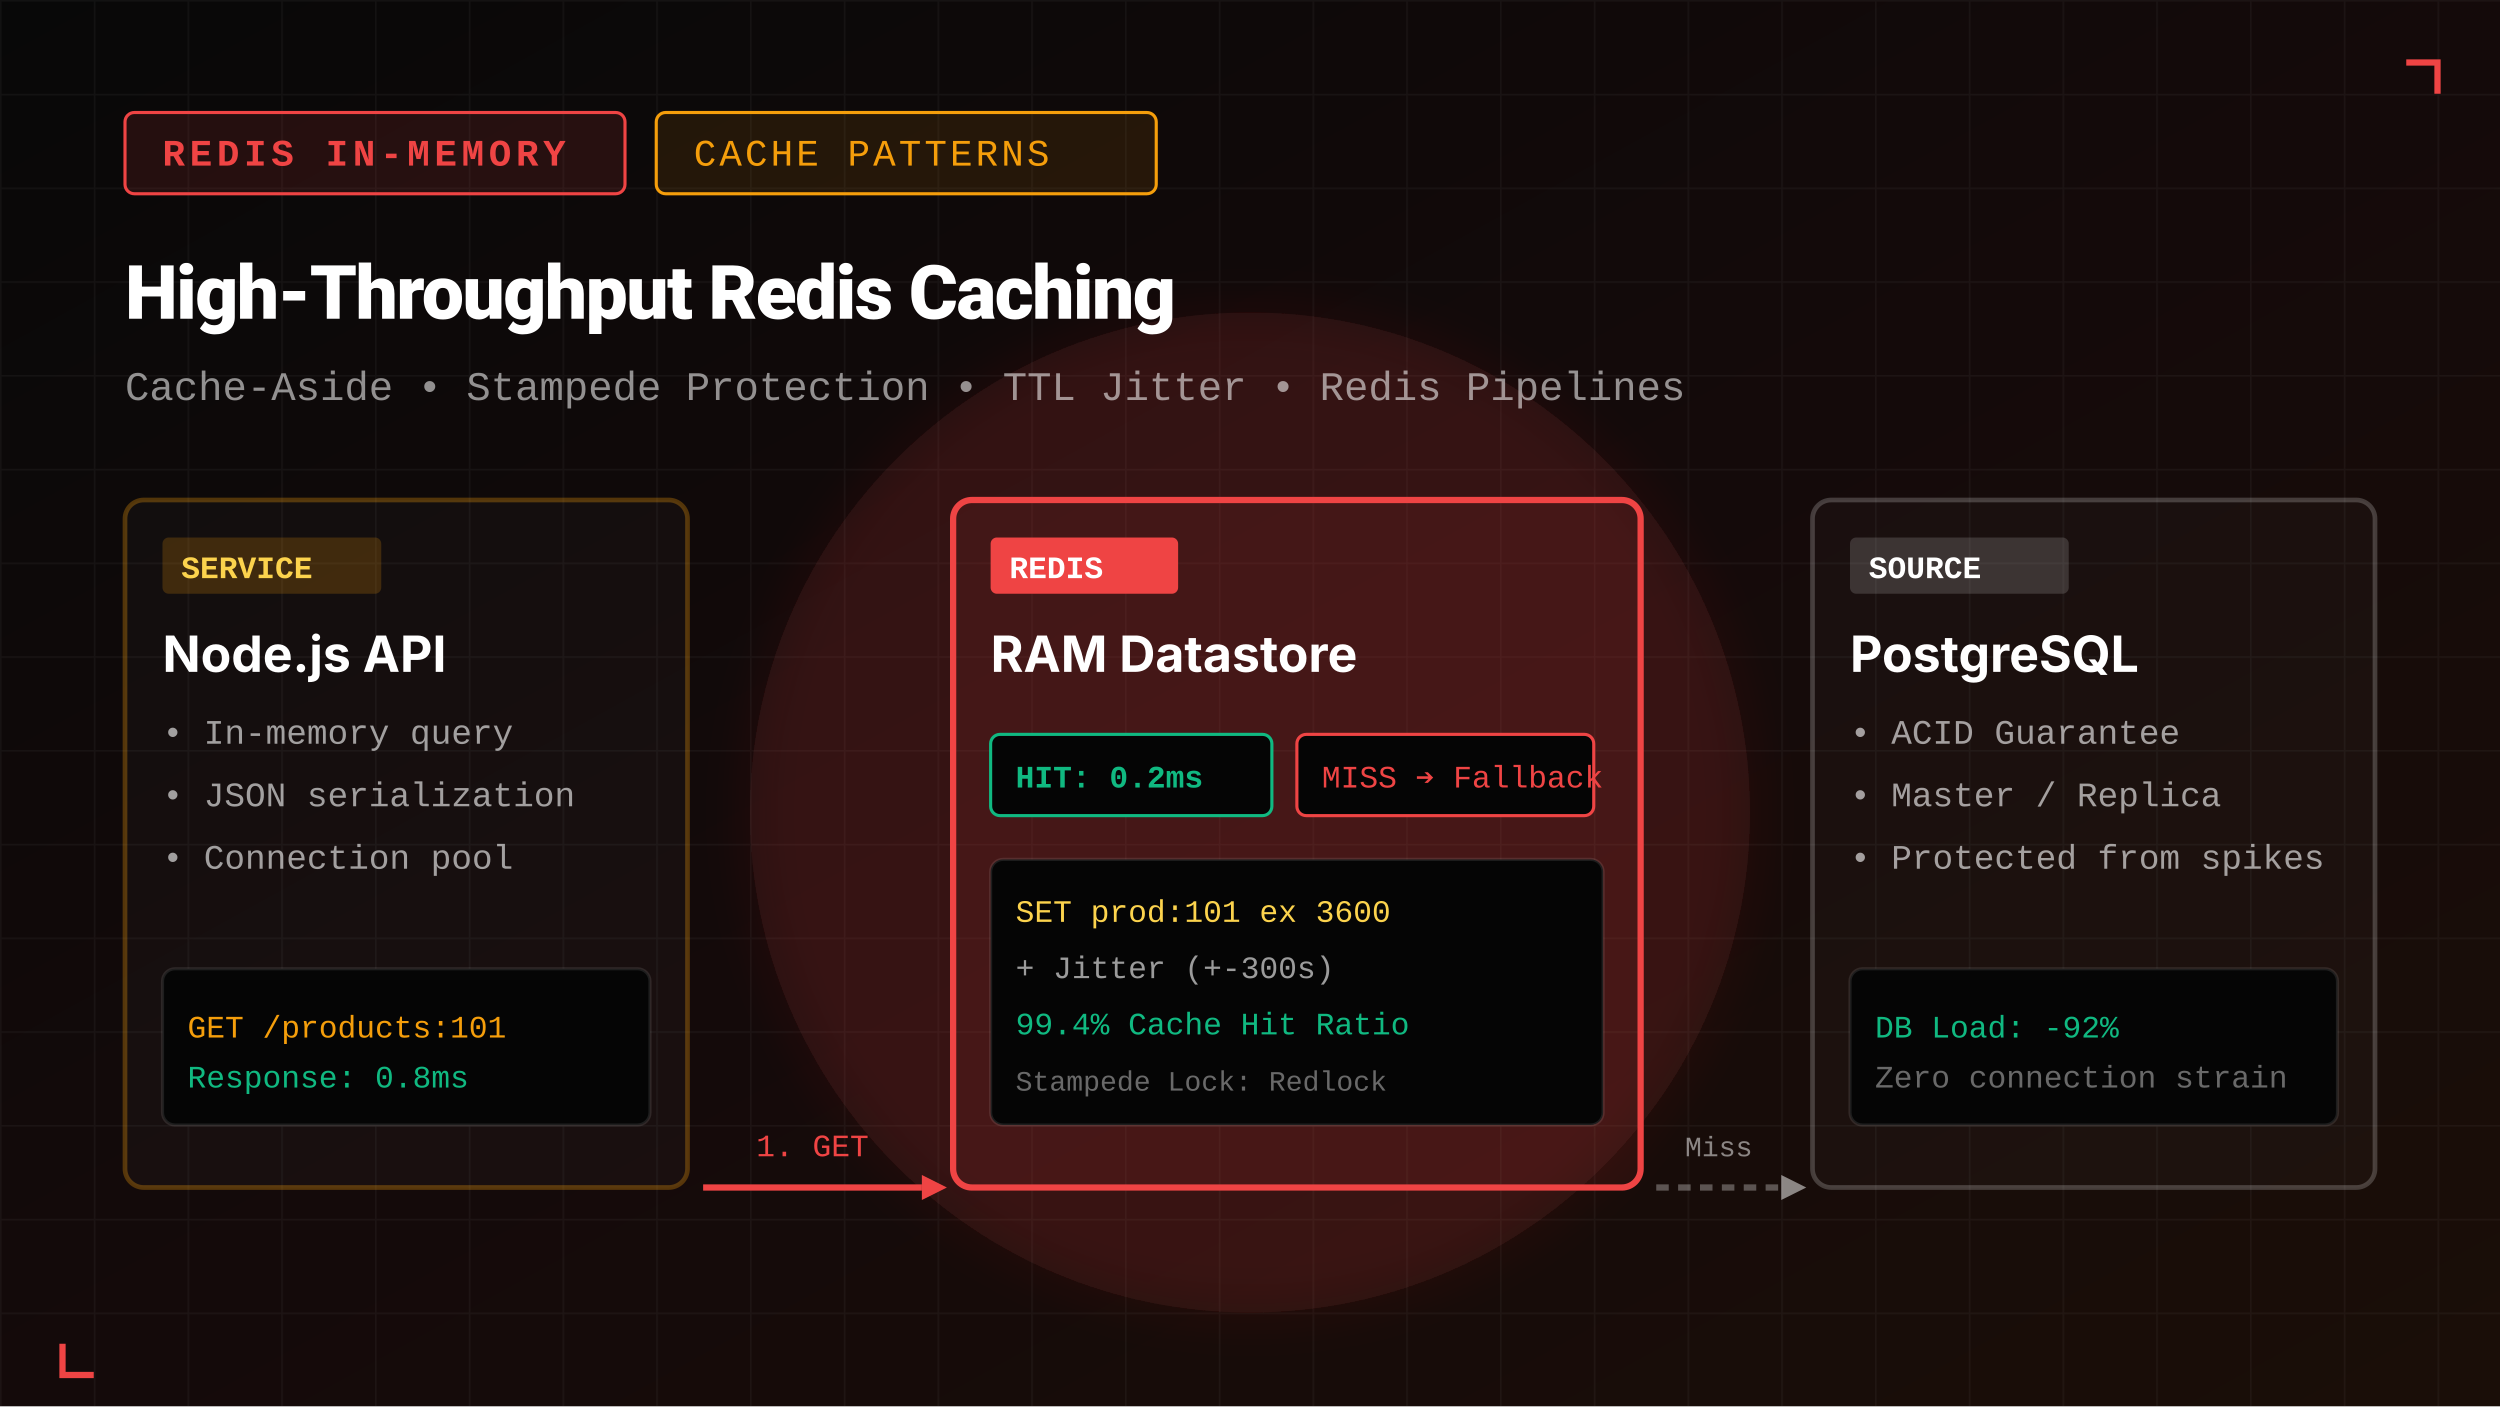
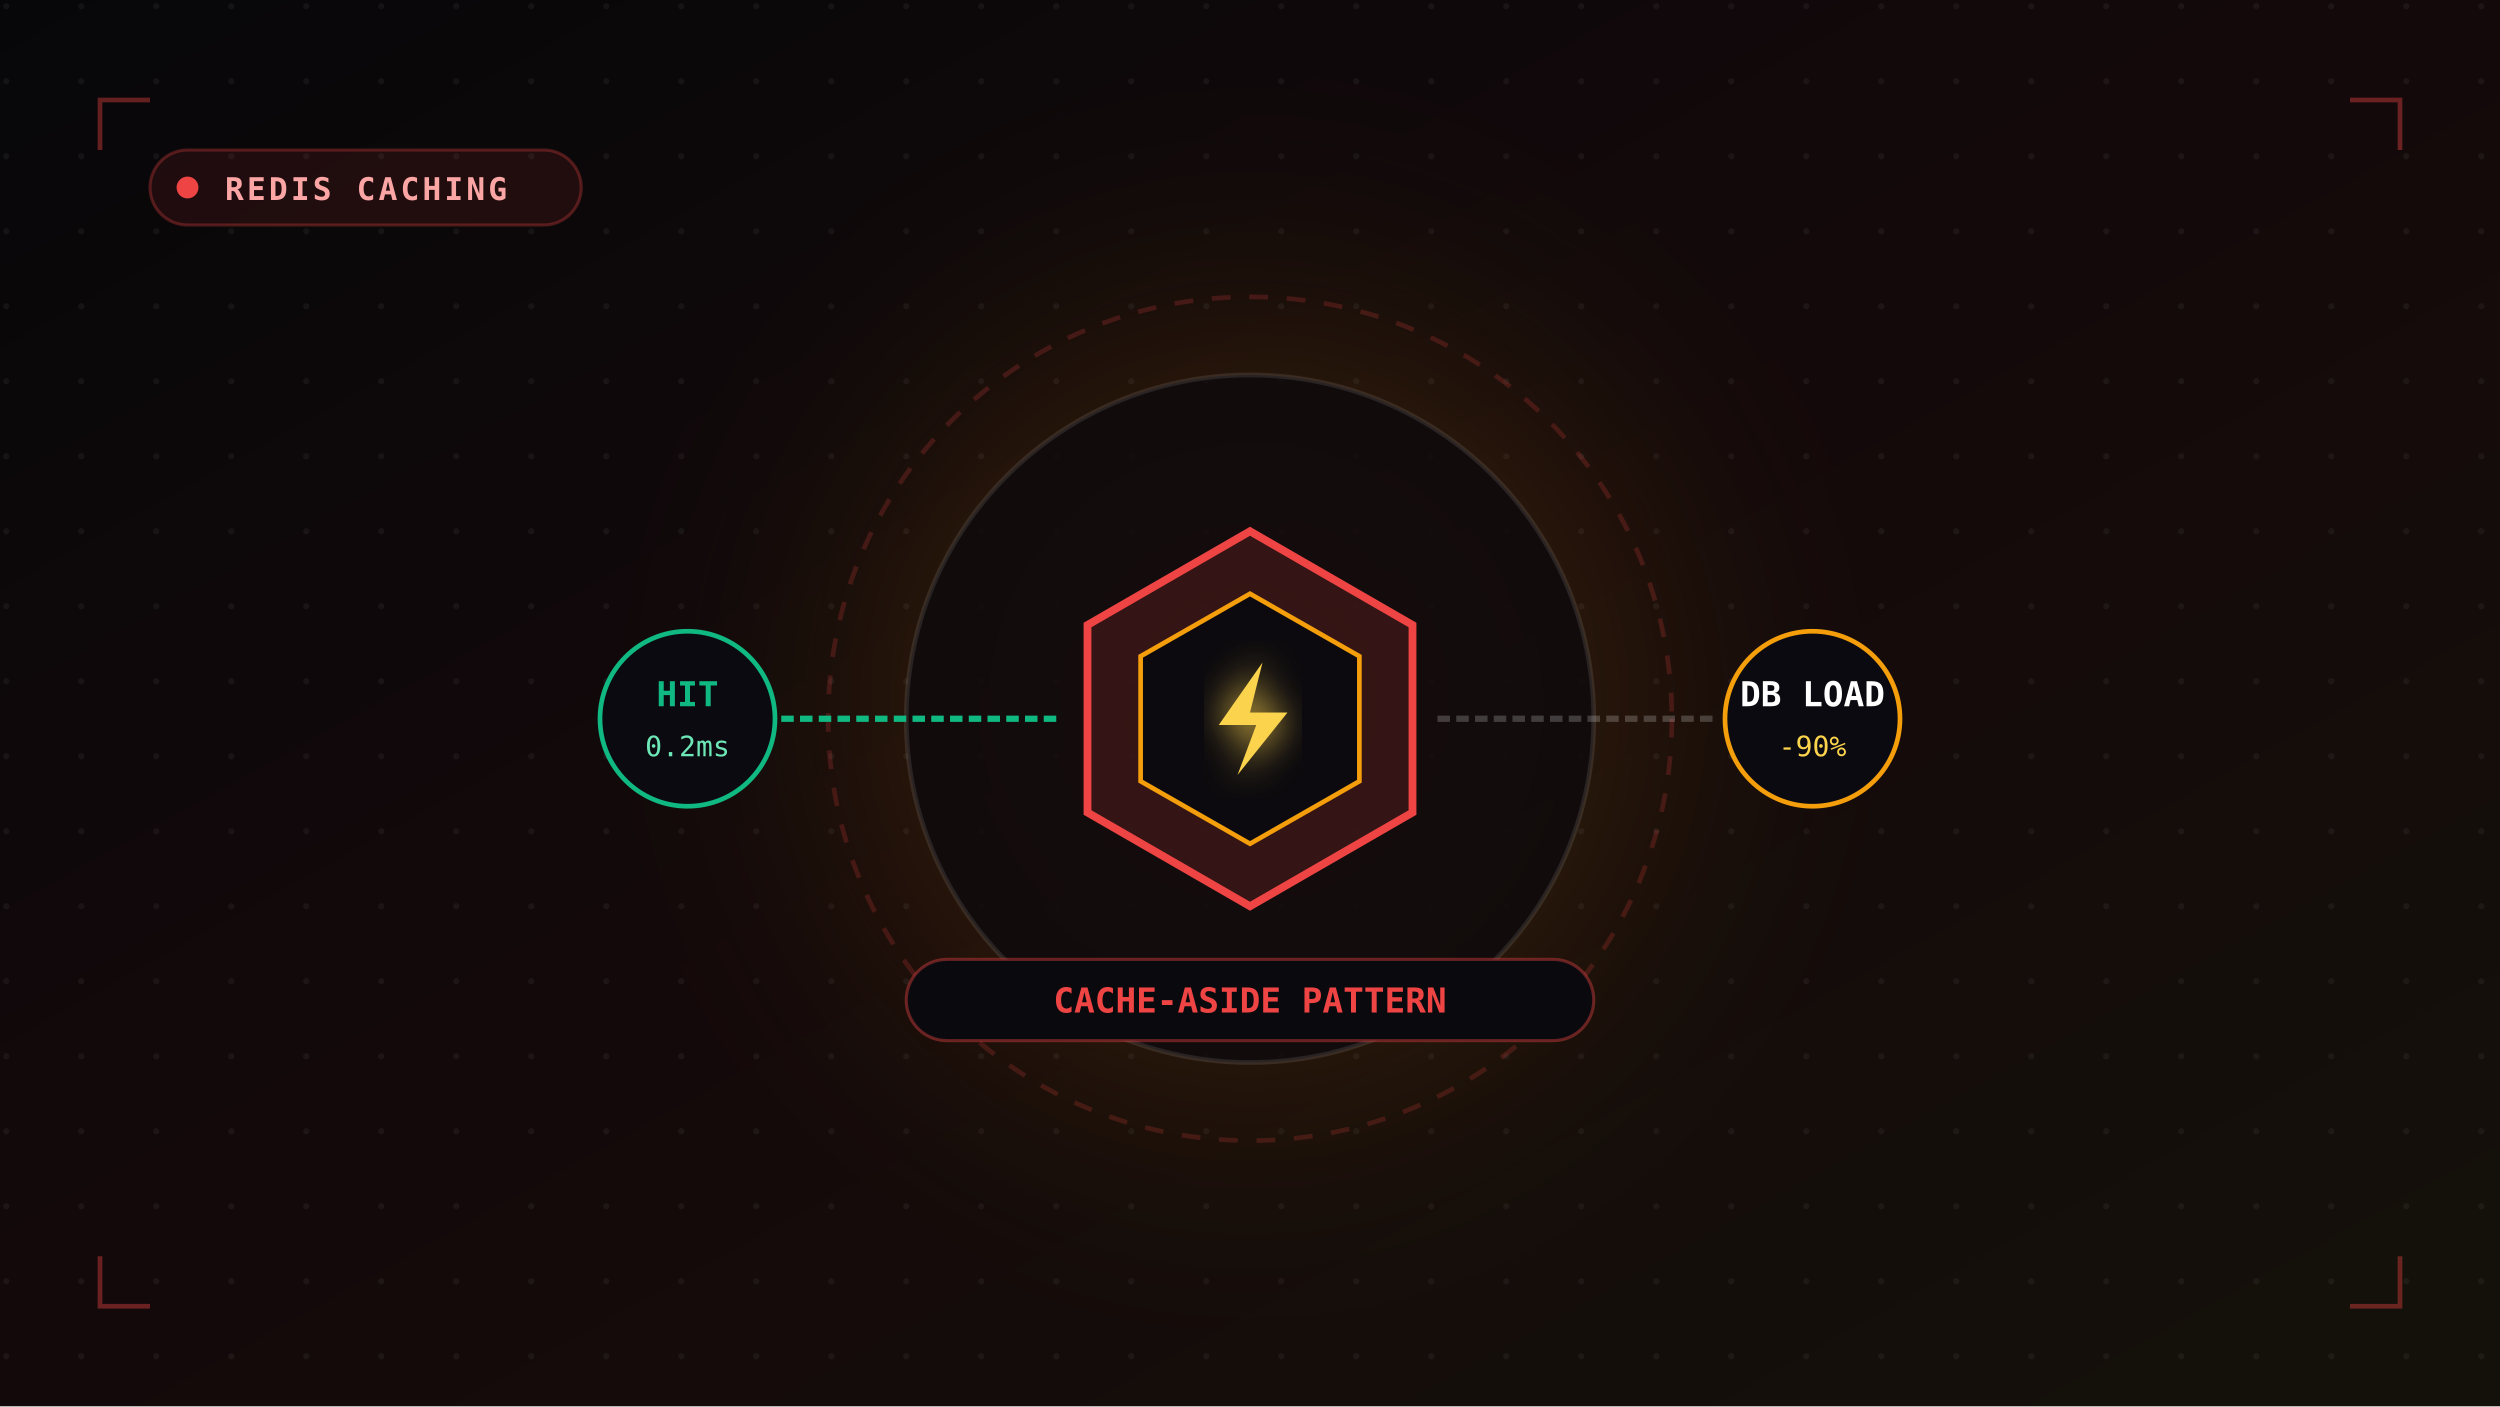
<svg xmlns="http://www.w3.org/2000/svg" viewBox="0 0 800 450" width="100%" height="100%">
  <defs>
-     <linearGradient id="bg-grad-6" x1="0%" y1="0%" x2="100%" y2="100%">
-       <stop offset="0%" stop-color="#080808" />
-       <stop offset="50%" stop-color="#140A0A" />
-       <stop offset="100%" stop-color="#1A0E08" />
+     <linearGradient id="bg6" x1="0%" y1="0%" x2="100%" y2="100%">
+       <stop offset="0%" stop-color="#070709" />
+       <stop offset="50%" stop-color="#14090A" />
+       <stop offset="100%" stop-color="#14110A" />
    </linearGradient>
-     <filter id="glow-6" x="-20%" y="-20%" width="140%" height="140%">
-       <feGaussianBlur stdDeviation="8" result="blur" />
+     <radialGradient id="glow6" cx="50%" cy="50%" r="50%">
+       <stop offset="0%" stop-color="#EF4444" stop-opacity="0.22" />
+       <stop offset="50%" stop-color="#F59E0B" stop-opacity="0.08" />
+       <stop offset="100%" stop-color="#000000" stop-opacity="0" />
+     </radialGradient>
+     <pattern id="dot-grid6" width="24" height="24" patternUnits="userSpaceOnUse">
+       <circle cx="2" cy="2" r="1" fill="rgba(255, 255, 255, 0.05)" />
+     </pattern>
+     <filter id="soft-glow6" x="-20%" y="-20%" width="140%" height="140%">
+       <feGaussianBlur stdDeviation="6" result="blur" />
      <feComposite in="SourceGraphic" in2="blur" operator="over" />
    </filter>
-     <pattern id="grid-6" width="30" height="30" patternUnits="userSpaceOnUse">
-       <path d="M 30 0 L 0 0 0 30" fill="none" stroke="rgba(255, 255, 255, 0.04)" stroke-width="1" />
-     </pattern>
  </defs>
-   <rect width="800" height="450" fill="url(#bg-grad-6)" />
-   <rect width="800" height="450" fill="url(#grid-6)" />
-   <circle cx="400" cy="260" r="160" fill="rgba(239, 68, 68, 0.08)" filter="url(#glow-6)" />
-   <rect x="40" y="36" width="160" height="26" rx="3" fill="rgba(239, 68, 68, 0.12)" stroke="#EF4444" stroke-width="1" />
-   <text x="52" y="53" fill="#EF4444" font-family="'Courier New', monospace" font-size="12" font-weight="bold" letter-spacing="1.5">REDIS IN-MEMORY</text>
-   <rect x="210" y="36" width="160" height="26" rx="3" fill="rgba(245, 158, 11, 0.1)" stroke="#F59E0B" stroke-width="1" />
-   <text x="222" y="53" fill="#F59E0B" font-family="'Courier New', monospace" font-size="12" letter-spacing="1">CACHE PATTERNS</text>
-   <text x="40" y="102" fill="#FFFFFF" font-family="-apple-system, BlinkMacSystemFont, 'Segoe UI', Roboto, sans-serif" font-size="24" font-weight="800" letter-spacing="-0.5">High-Throughput Redis Caching</text>
-   <text x="40" y="128" fill="rgba(255, 255, 255, 0.55)" font-family="'Courier New', monospace" font-size="13">Cache-Aside • Stampede Protection • TTL Jitter • Redis Pipelines</text>
-   <g transform="translate(40, 160)">
-     <g transform="translate(0, 0)">
-       <rect width="180" height="220" rx="6" fill="rgba(255, 255, 255, 0.02)" stroke="rgba(245, 158, 11, 0.3)" stroke-width="1.5" />
-       <rect x="12" y="12" width="70" height="18" rx="2" fill="rgba(245, 158, 11, 0.2)" />
-       <text x="18" y="25" fill="#FCD34D" font-family="'Courier New', monospace" font-size="10" font-weight="bold">SERVICE</text>
-       <text x="12" y="55" fill="#FFFFFF" font-family="-apple-system, sans-serif" font-size="16" font-weight="700">Node.js API</text>
-       <text x="12" y="78" fill="rgba(255,255,255,0.6)" font-family="'Courier New', monospace" font-size="11">• In-memory query</text>
-       <text x="12" y="98" fill="rgba(255,255,255,0.6)" font-family="'Courier New', monospace" font-size="11">• JSON serialization</text>
-       <text x="12" y="118" fill="rgba(255,255,255,0.6)" font-family="'Courier New', monospace" font-size="11">• Connection pool</text>
-       <rect x="12" y="150" width="156" height="50" rx="4" fill="#050505" stroke="rgba(255, 255, 255, 0.1)" />
-       <text x="20" y="172" fill="#F59E0B" font-family="'Courier New', monospace" font-size="10">GET /products:101</text>
-       <text x="20" y="188" fill="#10B981" font-family="'Courier New', monospace" font-size="10">Response: 0.8ms</text>
+   <rect width="800" height="450" fill="url(#bg6)" />
+   <rect width="800" height="450" fill="url(#dot-grid6)" />
+   <circle cx="400" cy="225" r="220" fill="url(#glow6)" />
+   <path d="M 32 48 L 32 32 L 48 32" stroke="rgba(239, 68, 68, 0.4)" stroke-width="1.5" fill="none" />
+   <path d="M 768 48 L 768 32 L 752 32" stroke="rgba(239, 68, 68, 0.4)" stroke-width="1.5" fill="none" />
+   <path d="M 32 402 L 32 418 L 48 418" stroke="rgba(239, 68, 68, 0.4)" stroke-width="1.5" fill="none" />
+   <path d="M 768 402 L 768 418 L 752 418" stroke="rgba(239, 68, 68, 0.4)" stroke-width="1.5" fill="none" />
+   <g transform="translate(48, 48)">
+     <rect width="138" height="24" rx="12" fill="rgba(239, 68, 68, 0.1)" stroke="rgba(239, 68, 68, 0.3)" stroke-width="1" />
+     <circle cx="12" cy="12" r="3.5" fill="#EF4444" />
+     <text x="24" y="16" fill="#FCA5A5" font-family="'JetBrains Mono', monospace" font-size="10" font-weight="600" letter-spacing="1">REDIS CACHING</text>
+   </g>
+   <g transform="translate(400, 230)">
+     <circle cx="0" cy="0" r="135" fill="none" stroke="rgba(239, 68, 68, 0.2)" stroke-width="1.5" stroke-dasharray="6,6" />
+     <circle cx="0" cy="0" r="110" fill="rgba(15, 10, 12, 0.85)" stroke="rgba(255, 255, 255, 0.1)" stroke-width="1.5" />
+     <polygon points="0,-60 52,-30 52,30 0,60 -52,30 -52,-30" fill="rgba(239, 68, 68, 0.15)" stroke="#EF4444" stroke-width="2.5" />
+     <polygon points="0,-40 35,-20 35,20 0,40 -35,20 -35,-20" fill="#0C0A0E" stroke="#F59E0B" stroke-width="1.5" />
+     <path d="M 4 -18 L -10 2 L 2 2 L -4 18 L 12 -2 L 0 -2 Z" fill="#FCD34D" filter="url(#soft-glow6)" />
+     <g transform="translate(-180, 0)">
+       <circle cx="0" cy="0" r="28" fill="#0A0A10" stroke="#10B981" stroke-width="1.5" />
+       <text x="0" y="-4" text-anchor="middle" fill="#10B981" font-family="'JetBrains Mono', monospace" font-size="11" font-weight="bold">HIT</text>
+       <text x="0" y="12" text-anchor="middle" fill="#6EE7B7" font-family="'JetBrains Mono', monospace" font-size="9">0.2ms</text>
    </g>
-     <path d="M 185 220 L 255 220" stroke="#EF4444" stroke-width="2" />
-     <polygon points="255,216 263,220 255,224" fill="#EF4444" />
-     <text x="220" y="210" text-anchor="middle" fill="#EF4444" font-family="'Courier New', monospace" font-size="10">1. GET</text>
-     <g transform="translate(265, 0)">
-       <rect width="220" height="220" rx="6" fill="rgba(239, 68, 68, 0.08)" stroke="#EF4444" stroke-width="2" />
-       <rect x="12" y="12" width="60" height="18" rx="2" fill="#EF4444" />
-       <text x="18" y="25" fill="#FFFFFF" font-family="'Courier New', monospace" font-size="10" font-weight="bold">REDIS</text>
-       <text x="12" y="55" fill="#FFFFFF" font-family="-apple-system, sans-serif" font-size="16" font-weight="700">RAM Datastore</text>
-       <rect x="12" y="75" width="90" height="26" rx="3" fill="#050505" stroke="#10B981" stroke-width="1" />
-       <text x="20" y="92" fill="#10B981" font-family="'Courier New', monospace" font-size="10" font-weight="bold">HIT: 0.2ms</text>
-       <rect x="110" y="75" width="95" height="26" rx="3" fill="#050505" stroke="#EF4444" stroke-width="1" />
-       <text x="118" y="92" fill="#EF4444" font-family="'Courier New', monospace" font-size="10">MISS ➔ Fallback</text>
-       <rect x="12" y="115" width="196" height="85" rx="4" fill="#050505" stroke="rgba(255, 255, 255, 0.1)" />
-       <text x="20" y="135" fill="#FCD34D" font-family="'Courier New', monospace" font-size="10">SET prod:101 ex 3600</text>
-       <text x="20" y="153" fill="rgba(255,255,255,0.6)" font-family="'Courier New', monospace" font-size="10">+ Jitter (+-300s)</text>
-       <text x="20" y="171" fill="#10B981" font-family="'Courier New', monospace" font-size="10">99.4% Cache Hit Ratio</text>
-       <text x="20" y="189" fill="rgba(255,255,255,0.4)" font-family="'Courier New', monospace" font-size="9">Stampede Lock: Redlock</text>
+     <line x1="-150" y1="0" x2="-60" y2="0" stroke="#10B981" stroke-width="2" stroke-dasharray="4,2" />
+     <g transform="translate(180, 0)">
+       <circle cx="0" cy="0" r="28" fill="#0A0A10" stroke="#F59E0B" stroke-width="1.5" />
+       <text x="0" y="-4" text-anchor="middle" fill="#FFFFFF" font-family="'JetBrains Mono', monospace" font-size="11" font-weight="bold">DB LOAD</text>
+       <text x="0" y="12" text-anchor="middle" fill="#FCD34D" font-family="'JetBrains Mono', monospace" font-size="9">-90%</text>
    </g>
-     <path d="M 490 220 L 530 220" stroke="rgba(255,255,255,0.3)" stroke-width="2" stroke-dasharray="4,3" />
-     <polygon points="530,216 538,220 530,224" fill="rgba(255,255,255,0.5)" />
-     <text x="510" y="210" text-anchor="middle" fill="rgba(255,255,255,0.5)" font-family="'Courier New', monospace" font-size="9">Miss</text>
-     <g transform="translate(540, 0)">
-       <rect width="180" height="220" rx="6" fill="rgba(255, 255, 255, 0.02)" stroke="rgba(255, 255, 255, 0.2)" stroke-width="1.5" />
-       <rect x="12" y="12" width="70" height="18" rx="2" fill="rgba(255, 255, 255, 0.15)" />
-       <text x="18" y="25" fill="#FFFFFF" font-family="'Courier New', monospace" font-size="10" font-weight="bold">SOURCE</text>
-       <text x="12" y="55" fill="#FFFFFF" font-family="-apple-system, sans-serif" font-size="16" font-weight="700">PostgreSQL</text>
-       <text x="12" y="78" fill="rgba(255,255,255,0.6)" font-family="'Courier New', monospace" font-size="11">• ACID Guarantee</text>
-       <text x="12" y="98" fill="rgba(255,255,255,0.6)" font-family="'Courier New', monospace" font-size="11">• Master / Replica</text>
-       <text x="12" y="118" fill="rgba(255,255,255,0.6)" font-family="'Courier New', monospace" font-size="11">• Protected from spikes</text>
-       <rect x="12" y="150" width="156" height="50" rx="4" fill="#050505" stroke="rgba(255, 255, 255, 0.1)" />
-       <text x="20" y="172" fill="#10B981" font-family="'Courier New', monospace" font-size="10">DB Load: -92%</text>
-       <text x="20" y="188" fill="rgba(255,255,255,0.4)" font-family="'Courier New', monospace" font-size="10">Zero connection strain</text>
+     <line x1="60" y1="0" x2="150" y2="0" stroke="rgba(255, 255, 255, 0.2)" stroke-width="2" stroke-dasharray="4,2" />
+     <g transform="translate(0, 90)">
+       <rect x="-110" y="-13" width="220" height="26" rx="13" fill="#0A0A0E" stroke="rgba(239, 68, 68, 0.4)" stroke-width="1" />
+       <text x="0" y="4" text-anchor="middle" fill="#EF4444" font-family="'JetBrains Mono', monospace" font-size="11" font-weight="bold">CACHE-ASIDE PATTERN</text>
    </g>
  </g>
-   <path d="M 770 20 L 780 20 L 780 30" stroke="#EF4444" stroke-width="2" fill="none" />
-   <path d="M 20 430 L 20 440 L 30 440" stroke="#EF4444" stroke-width="2" fill="none" />
</svg>
